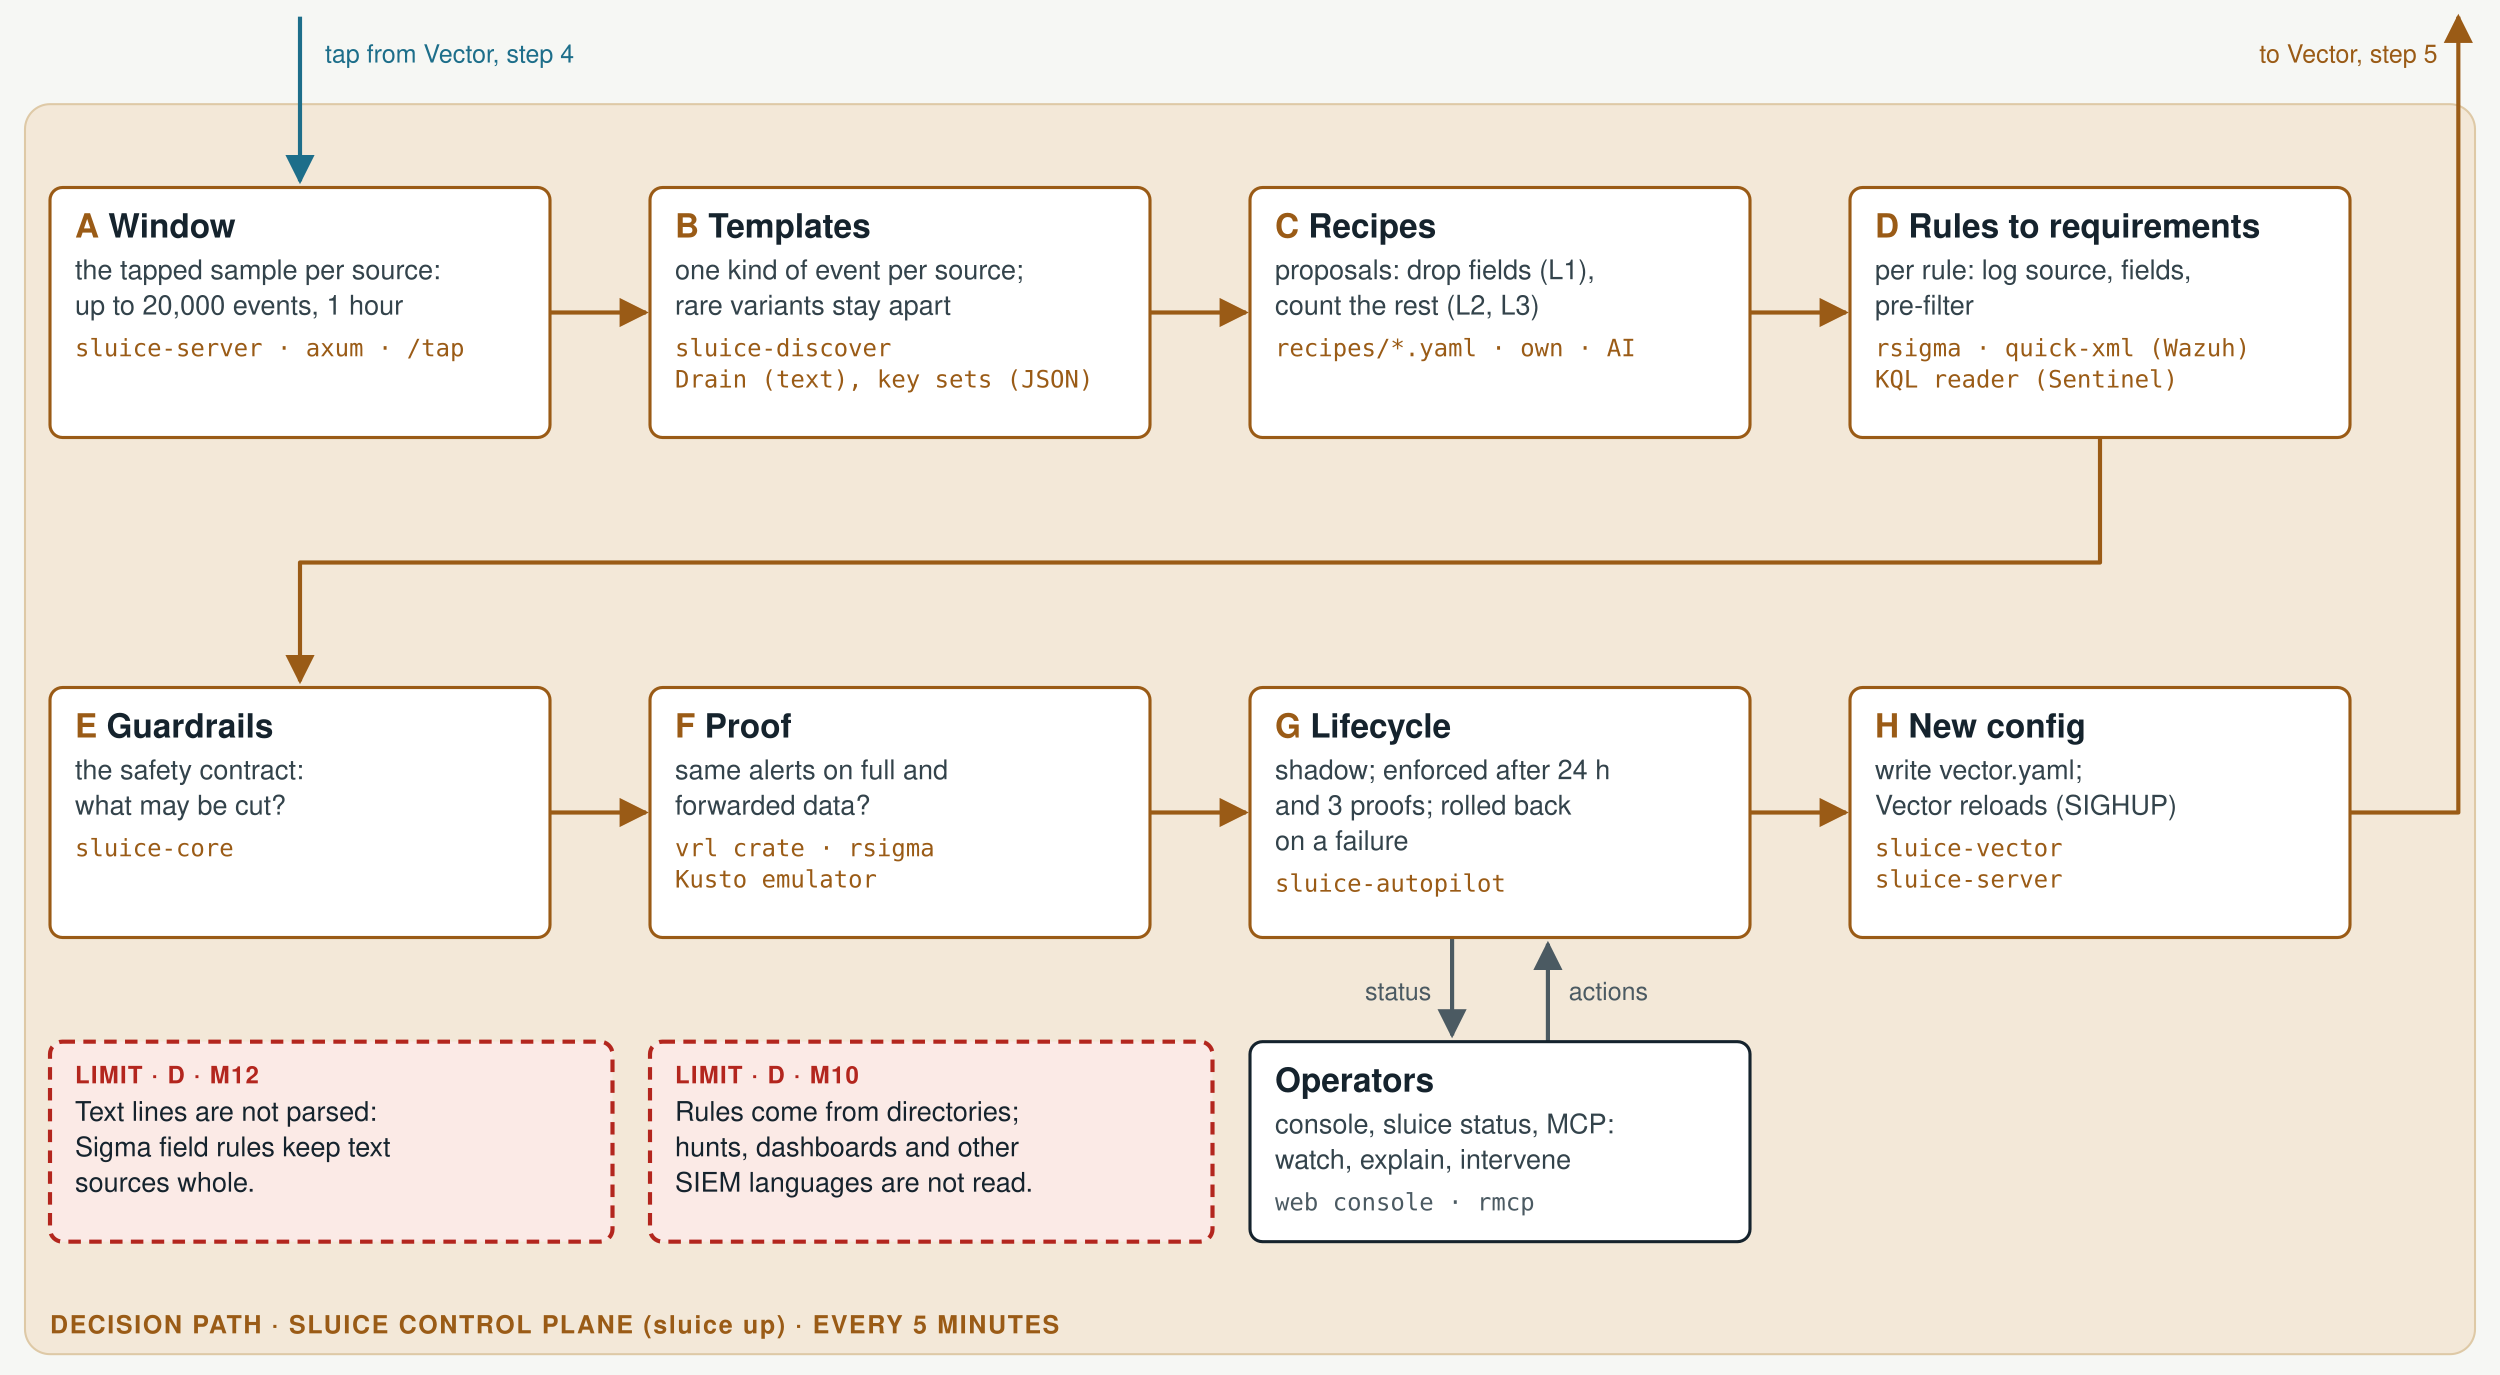
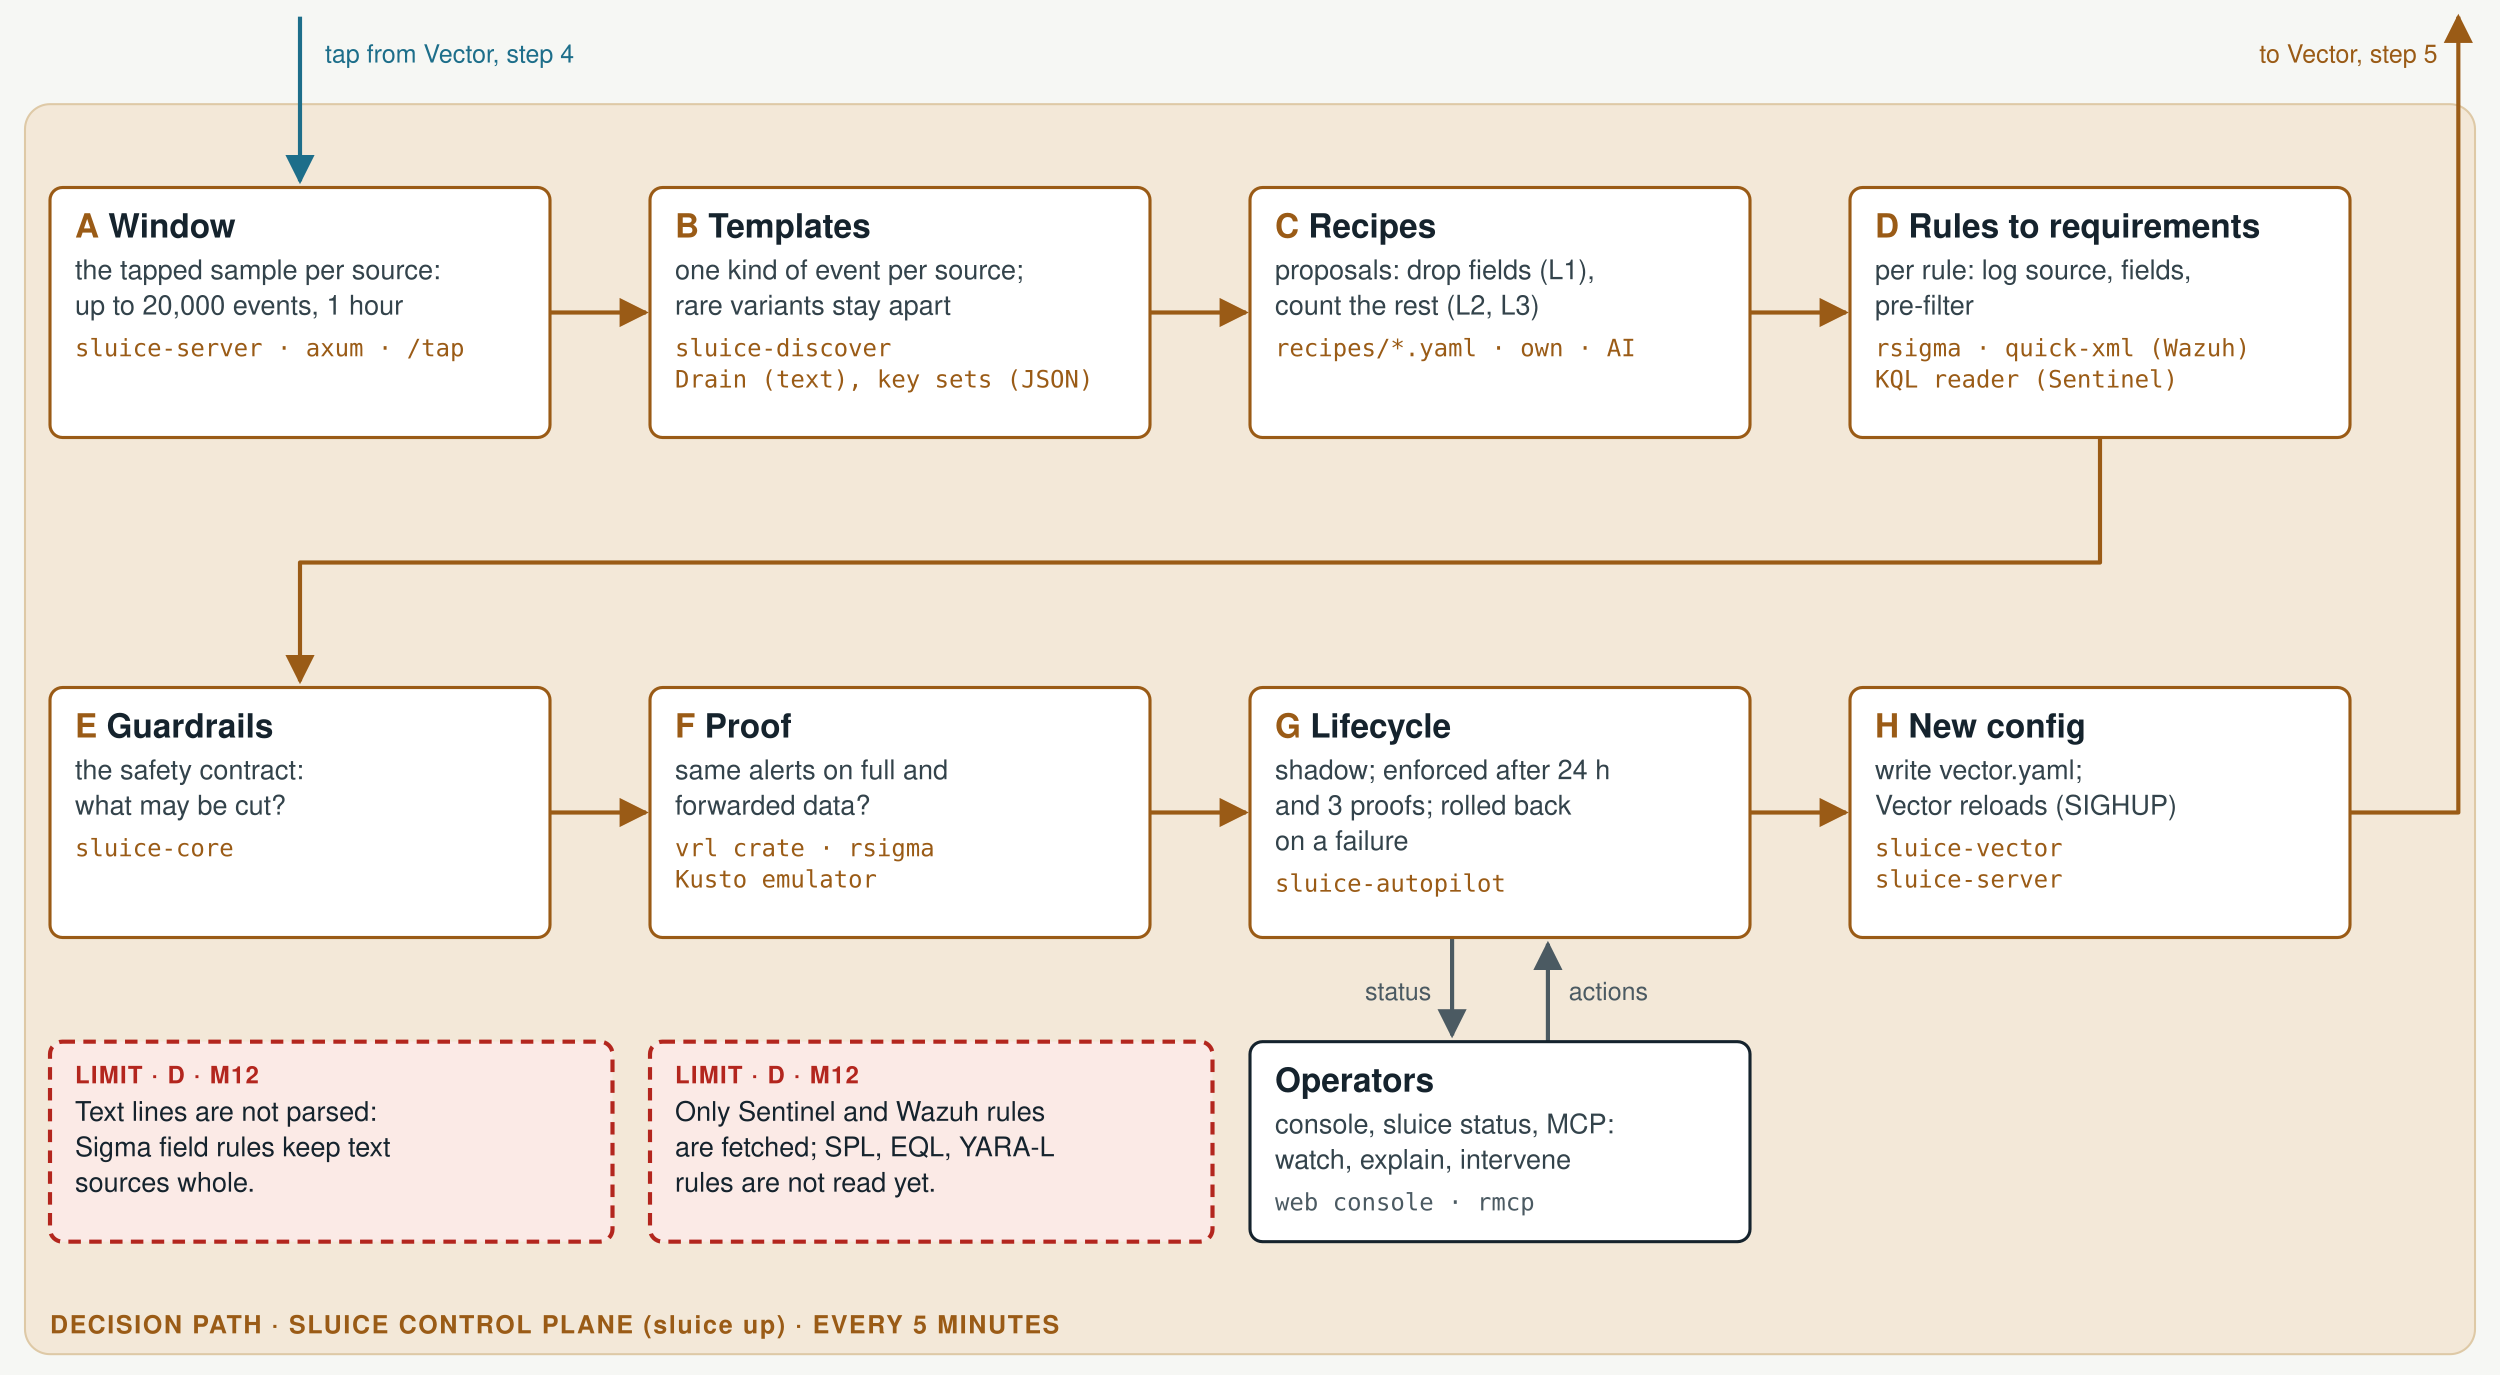
<svg xmlns="http://www.w3.org/2000/svg" viewBox="0 0 1200 660" width="1200" height="660" role="img" aria-label="The decision path: what Sluice decides every five minutes">
  <defs>
    <marker id="h15232D" viewBox="0 0 10 10" refX="9" refY="5" markerWidth="7" markerHeight="7" orient="auto-start-reverse">
      <path d="M0,0 L10,5 L0,10 z" fill="#15232D" />
    </marker>
    <marker id="h1D6E8A" viewBox="0 0 10 10" refX="9" refY="5" markerWidth="7" markerHeight="7" orient="auto-start-reverse">
      <path d="M0,0 L10,5 L0,10 z" fill="#1D6E8A" />
    </marker>
    <marker id="h9A5B16" viewBox="0 0 10 10" refX="9" refY="5" markerWidth="7" markerHeight="7" orient="auto-start-reverse">
      <path d="M0,0 L10,5 L0,10 z" fill="#9A5B16" />
    </marker>
    <marker id="h4B5A62" viewBox="0 0 10 10" refX="9" refY="5" markerWidth="7" markerHeight="7" orient="auto-start-reverse">
      <path d="M0,0 L10,5 L0,10 z" fill="#4B5A62" />
    </marker>
  </defs>
  <rect width="1200" height="660" fill="#F6F7F4" />
  <rect x="12" y="50" width="1176" height="600" rx="12" fill="#F3E8D8" stroke="#DEC9A6" />
  <text x="24" y="640" font-family="-apple-system, 'Segoe UI', Helvetica, Arial, sans-serif" font-size="12" font-weight="700" fill="#9A5B16" text-anchor="start" letter-spacing="0.8">DECISION PATH · SLUICE CONTROL PLANE (sluice up) · EVERY 5 MINUTES</text>
  <polyline points="144,8 144,87" fill="none" stroke="#1D6E8A" stroke-width="2" stroke-linejoin="round" marker-end="url(#h1D6E8A)" />
  <polyline points="264,150 310,150" fill="none" stroke="#9A5B16" stroke-width="2" stroke-linejoin="round" marker-end="url(#h9A5B16)" />
  <polyline points="264,390 310,390" fill="none" stroke="#9A5B16" stroke-width="2" stroke-linejoin="round" marker-end="url(#h9A5B16)" />
  <polyline points="552,150 598,150" fill="none" stroke="#9A5B16" stroke-width="2" stroke-linejoin="round" marker-end="url(#h9A5B16)" />
  <polyline points="552,390 598,390" fill="none" stroke="#9A5B16" stroke-width="2" stroke-linejoin="round" marker-end="url(#h9A5B16)" />
  <polyline points="840,150 886,150" fill="none" stroke="#9A5B16" stroke-width="2" stroke-linejoin="round" marker-end="url(#h9A5B16)" />
  <polyline points="840,390 886,390" fill="none" stroke="#9A5B16" stroke-width="2" stroke-linejoin="round" marker-end="url(#h9A5B16)" />
  <polyline points="1008,210 1008,270 144,270 144,327" fill="none" stroke="#9A5B16" stroke-width="2" stroke-linejoin="round" marker-end="url(#h9A5B16)" />
  <polyline points="1128,390 1180,390 1180,8" fill="none" stroke="#9A5B16" stroke-width="2" stroke-linejoin="round" marker-end="url(#h9A5B16)" />
  <polyline points="697,450 697,497" fill="none" stroke="#4B5A62" stroke-width="2" stroke-linejoin="round" marker-end="url(#h4B5A62)" />
  <polyline points="743,500 743,453" fill="none" stroke="#4B5A62" stroke-width="2" stroke-linejoin="round" marker-end="url(#h4B5A62)" />
  <rect x="24" y="90" width="240" height="120" rx="6" fill="#FFFFFF" stroke="#9A5B16" stroke-width="1.5" />
  <text x="36" y="114" font-family="-apple-system, 'Segoe UI', Helvetica, Arial, sans-serif" font-size="16" font-weight="700" fill="#15232D">
    <tspan fill="#9A5B16">A</tspan>  Window</text>
  <text x="36" y="134" font-family="-apple-system, 'Segoe UI', Helvetica, Arial, sans-serif" font-size="13" font-weight="400" fill="#33434B" text-anchor="start">the tapped sample per source:</text>
  <text x="36" y="151" font-family="-apple-system, 'Segoe UI', Helvetica, Arial, sans-serif" font-size="13" font-weight="400" fill="#33434B" text-anchor="start">up to 20,000 events, 1 hour</text>
  <text x="36" y="171" font-family="ui-monospace, SFMono-Regular, Menlo, Consolas, monospace" font-size="11.5" font-weight="400" fill="#9A5B16" text-anchor="start">sluice-server · axum · /tap</text>
  <rect x="312" y="90" width="240" height="120" rx="6" fill="#FFFFFF" stroke="#9A5B16" stroke-width="1.5" />
  <text x="324" y="114" font-family="-apple-system, 'Segoe UI', Helvetica, Arial, sans-serif" font-size="16" font-weight="700" fill="#15232D">
    <tspan fill="#9A5B16">B</tspan>  Templates</text>
  <text x="324" y="134" font-family="-apple-system, 'Segoe UI', Helvetica, Arial, sans-serif" font-size="13" font-weight="400" fill="#33434B" text-anchor="start">one kind of event per source;</text>
  <text x="324" y="151" font-family="-apple-system, 'Segoe UI', Helvetica, Arial, sans-serif" font-size="13" font-weight="400" fill="#33434B" text-anchor="start">rare variants stay apart</text>
  <text x="324" y="171" font-family="ui-monospace, SFMono-Regular, Menlo, Consolas, monospace" font-size="11.5" font-weight="400" fill="#9A5B16" text-anchor="start">sluice-discover</text>
  <text x="324" y="186" font-family="ui-monospace, SFMono-Regular, Menlo, Consolas, monospace" font-size="11.5" font-weight="400" fill="#9A5B16" text-anchor="start">Drain (text), key sets (JSON)</text>
  <rect x="600" y="90" width="240" height="120" rx="6" fill="#FFFFFF" stroke="#9A5B16" stroke-width="1.5" />
  <text x="612" y="114" font-family="-apple-system, 'Segoe UI', Helvetica, Arial, sans-serif" font-size="16" font-weight="700" fill="#15232D">
    <tspan fill="#9A5B16">C</tspan>  Recipes</text>
  <text x="612" y="134" font-family="-apple-system, 'Segoe UI', Helvetica, Arial, sans-serif" font-size="13" font-weight="400" fill="#33434B" text-anchor="start">proposals: drop fields (L1),</text>
  <text x="612" y="151" font-family="-apple-system, 'Segoe UI', Helvetica, Arial, sans-serif" font-size="13" font-weight="400" fill="#33434B" text-anchor="start">count the rest (L2, L3)</text>
  <text x="612" y="171" font-family="ui-monospace, SFMono-Regular, Menlo, Consolas, monospace" font-size="11.5" font-weight="400" fill="#9A5B16" text-anchor="start">recipes/*.yaml · own · AI</text>
  <rect x="888" y="90" width="240" height="120" rx="6" fill="#FFFFFF" stroke="#9A5B16" stroke-width="1.5" />
  <text x="900" y="114" font-family="-apple-system, 'Segoe UI', Helvetica, Arial, sans-serif" font-size="16" font-weight="700" fill="#15232D">
    <tspan fill="#9A5B16">D</tspan>  Rules to requirements</text>
  <text x="900" y="134" font-family="-apple-system, 'Segoe UI', Helvetica, Arial, sans-serif" font-size="13" font-weight="400" fill="#33434B" text-anchor="start">per rule: log source, fields,</text>
  <text x="900" y="151" font-family="-apple-system, 'Segoe UI', Helvetica, Arial, sans-serif" font-size="13" font-weight="400" fill="#33434B" text-anchor="start">pre-filter</text>
  <text x="900" y="171" font-family="ui-monospace, SFMono-Regular, Menlo, Consolas, monospace" font-size="11.5" font-weight="400" fill="#9A5B16" text-anchor="start">rsigma · quick-xml (Wazuh)</text>
  <text x="900" y="186" font-family="ui-monospace, SFMono-Regular, Menlo, Consolas, monospace" font-size="11.5" font-weight="400" fill="#9A5B16" text-anchor="start">KQL reader (Sentinel)</text>
  <rect x="24" y="330" width="240" height="120" rx="6" fill="#FFFFFF" stroke="#9A5B16" stroke-width="1.5" />
  <text x="36" y="354" font-family="-apple-system, 'Segoe UI', Helvetica, Arial, sans-serif" font-size="16" font-weight="700" fill="#15232D">
    <tspan fill="#9A5B16">E</tspan>  Guardrails</text>
  <text x="36" y="374" font-family="-apple-system, 'Segoe UI', Helvetica, Arial, sans-serif" font-size="13" font-weight="400" fill="#33434B" text-anchor="start">the safety contract:</text>
  <text x="36" y="391" font-family="-apple-system, 'Segoe UI', Helvetica, Arial, sans-serif" font-size="13" font-weight="400" fill="#33434B" text-anchor="start">what may be cut?</text>
  <text x="36" y="411" font-family="ui-monospace, SFMono-Regular, Menlo, Consolas, monospace" font-size="11.5" font-weight="400" fill="#9A5B16" text-anchor="start">sluice-core</text>
  <rect x="312" y="330" width="240" height="120" rx="6" fill="#FFFFFF" stroke="#9A5B16" stroke-width="1.5" />
  <text x="324" y="354" font-family="-apple-system, 'Segoe UI', Helvetica, Arial, sans-serif" font-size="16" font-weight="700" fill="#15232D">
    <tspan fill="#9A5B16">F</tspan>  Proof</text>
  <text x="324" y="374" font-family="-apple-system, 'Segoe UI', Helvetica, Arial, sans-serif" font-size="13" font-weight="400" fill="#33434B" text-anchor="start">same alerts on full and</text>
  <text x="324" y="391" font-family="-apple-system, 'Segoe UI', Helvetica, Arial, sans-serif" font-size="13" font-weight="400" fill="#33434B" text-anchor="start">forwarded data?</text>
  <text x="324" y="411" font-family="ui-monospace, SFMono-Regular, Menlo, Consolas, monospace" font-size="11.5" font-weight="400" fill="#9A5B16" text-anchor="start">vrl crate · rsigma</text>
  <text x="324" y="426" font-family="ui-monospace, SFMono-Regular, Menlo, Consolas, monospace" font-size="11.5" font-weight="400" fill="#9A5B16" text-anchor="start">Kusto emulator</text>
  <rect x="600" y="330" width="240" height="120" rx="6" fill="#FFFFFF" stroke="#9A5B16" stroke-width="1.5" />
  <text x="612" y="354" font-family="-apple-system, 'Segoe UI', Helvetica, Arial, sans-serif" font-size="16" font-weight="700" fill="#15232D">
    <tspan fill="#9A5B16">G</tspan>  Lifecycle</text>
  <text x="612" y="374" font-family="-apple-system, 'Segoe UI', Helvetica, Arial, sans-serif" font-size="13" font-weight="400" fill="#33434B" text-anchor="start">shadow; enforced after 24 h</text>
  <text x="612" y="391" font-family="-apple-system, 'Segoe UI', Helvetica, Arial, sans-serif" font-size="13" font-weight="400" fill="#33434B" text-anchor="start">and 3 proofs; rolled back</text>
  <text x="612" y="408" font-family="-apple-system, 'Segoe UI', Helvetica, Arial, sans-serif" font-size="13" font-weight="400" fill="#33434B" text-anchor="start">on a failure</text>
  <text x="612" y="428" font-family="ui-monospace, SFMono-Regular, Menlo, Consolas, monospace" font-size="11.5" font-weight="400" fill="#9A5B16" text-anchor="start">sluice-autopilot</text>
  <rect x="888" y="330" width="240" height="120" rx="6" fill="#FFFFFF" stroke="#9A5B16" stroke-width="1.5" />
  <text x="900" y="354" font-family="-apple-system, 'Segoe UI', Helvetica, Arial, sans-serif" font-size="16" font-weight="700" fill="#15232D">
    <tspan fill="#9A5B16">H</tspan>  New config</text>
  <text x="900" y="374" font-family="-apple-system, 'Segoe UI', Helvetica, Arial, sans-serif" font-size="13" font-weight="400" fill="#33434B" text-anchor="start">write vector.yaml;</text>
  <text x="900" y="391" font-family="-apple-system, 'Segoe UI', Helvetica, Arial, sans-serif" font-size="13" font-weight="400" fill="#33434B" text-anchor="start">Vector reloads (SIGHUP)</text>
  <text x="900" y="411" font-family="ui-monospace, SFMono-Regular, Menlo, Consolas, monospace" font-size="11.5" font-weight="400" fill="#9A5B16" text-anchor="start">sluice-vector</text>
  <text x="900" y="426" font-family="ui-monospace, SFMono-Regular, Menlo, Consolas, monospace" font-size="11.5" font-weight="400" fill="#9A5B16" text-anchor="start">sluice-server</text>
  <rect x="24" y="500" width="270" height="96" rx="6" fill="#FBEAE6" stroke="#B3261E" stroke-width="2" stroke-dasharray="6 4" />
  <text x="36" y="520" font-family="-apple-system, 'Segoe UI', Helvetica, Arial, sans-serif" font-size="11.5" font-weight="700" fill="#B3261E" text-anchor="start" letter-spacing="0.6">LIMIT · D · M12</text>
  <text x="36" y="538" font-family="-apple-system, 'Segoe UI', Helvetica, Arial, sans-serif" font-size="13" font-weight="400" fill="#15232D" text-anchor="start">Text lines are not parsed:</text>
  <text x="36" y="555" font-family="-apple-system, 'Segoe UI', Helvetica, Arial, sans-serif" font-size="13" font-weight="400" fill="#15232D" text-anchor="start">Sigma field rules keep text</text>
  <text x="36" y="572" font-family="-apple-system, 'Segoe UI', Helvetica, Arial, sans-serif" font-size="13" font-weight="400" fill="#15232D" text-anchor="start">sources whole.</text>
  <rect x="312" y="500" width="270" height="96" rx="6" fill="#FBEAE6" stroke="#B3261E" stroke-width="2" stroke-dasharray="6 4" />
-   <text x="324" y="520" font-family="-apple-system, 'Segoe UI', Helvetica, Arial, sans-serif" font-size="11.5" font-weight="700" fill="#B3261E" text-anchor="start" letter-spacing="0.6">LIMIT · D · M10</text>
-   <text x="324" y="538" font-family="-apple-system, 'Segoe UI', Helvetica, Arial, sans-serif" font-size="13" font-weight="400" fill="#15232D" text-anchor="start">Rules come from directories;</text>
-   <text x="324" y="555" font-family="-apple-system, 'Segoe UI', Helvetica, Arial, sans-serif" font-size="13" font-weight="400" fill="#15232D" text-anchor="start">hunts, dashboards and other</text>
-   <text x="324" y="572" font-family="-apple-system, 'Segoe UI', Helvetica, Arial, sans-serif" font-size="13" font-weight="400" fill="#15232D" text-anchor="start">SIEM languages are not read.</text>
+   <text x="324" y="520" font-family="-apple-system, 'Segoe UI', Helvetica, Arial, sans-serif" font-size="11.5" font-weight="700" fill="#B3261E" text-anchor="start" letter-spacing="0.6">LIMIT · D · M12</text>
+   <text x="324" y="538" font-family="-apple-system, 'Segoe UI', Helvetica, Arial, sans-serif" font-size="13" font-weight="400" fill="#15232D" text-anchor="start">Only Sentinel and Wazuh rules</text>
+   <text x="324" y="555" font-family="-apple-system, 'Segoe UI', Helvetica, Arial, sans-serif" font-size="13" font-weight="400" fill="#15232D" text-anchor="start">are fetched; SPL, EQL, YARA-L</text>
+   <text x="324" y="572" font-family="-apple-system, 'Segoe UI', Helvetica, Arial, sans-serif" font-size="13" font-weight="400" fill="#15232D" text-anchor="start">rules are not read yet.</text>
  <rect x="600" y="500" width="240" height="96" rx="6" fill="#FFFFFF" stroke="#15232D" stroke-width="1.5" />
  <text x="612" y="524" font-family="-apple-system, 'Segoe UI', Helvetica, Arial, sans-serif" font-size="16" font-weight="700" fill="#15232D">Operators</text>
  <text x="612" y="544" font-family="-apple-system, 'Segoe UI', Helvetica, Arial, sans-serif" font-size="13" font-weight="400" fill="#33434B" text-anchor="start">console, sluice status, MCP:</text>
  <text x="612" y="561" font-family="-apple-system, 'Segoe UI', Helvetica, Arial, sans-serif" font-size="13" font-weight="400" fill="#33434B" text-anchor="start">watch, explain, intervene</text>
  <text x="612" y="581" font-family="ui-monospace, SFMono-Regular, Menlo, Consolas, monospace" font-size="11.5" font-weight="400" fill="#4B5A62" text-anchor="start">web console · rmcp</text>
  <text x="156" y="30" font-family="-apple-system, 'Segoe UI', Helvetica, Arial, sans-serif" font-size="12" font-weight="400" fill="#1D6E8A" text-anchor="start">tap from Vector, step 4</text>
  <text x="1170" y="30" font-family="-apple-system, 'Segoe UI', Helvetica, Arial, sans-serif" font-size="12" font-weight="400" fill="#9A5B16" text-anchor="end">to Vector, step 5</text>
  <text x="687" y="480" font-family="-apple-system, 'Segoe UI', Helvetica, Arial, sans-serif" font-size="12" font-weight="400" fill="#4B5A62" text-anchor="end">status</text>
  <text x="753" y="480" font-family="-apple-system, 'Segoe UI', Helvetica, Arial, sans-serif" font-size="12" font-weight="400" fill="#4B5A62" text-anchor="start">actions</text>
</svg>
